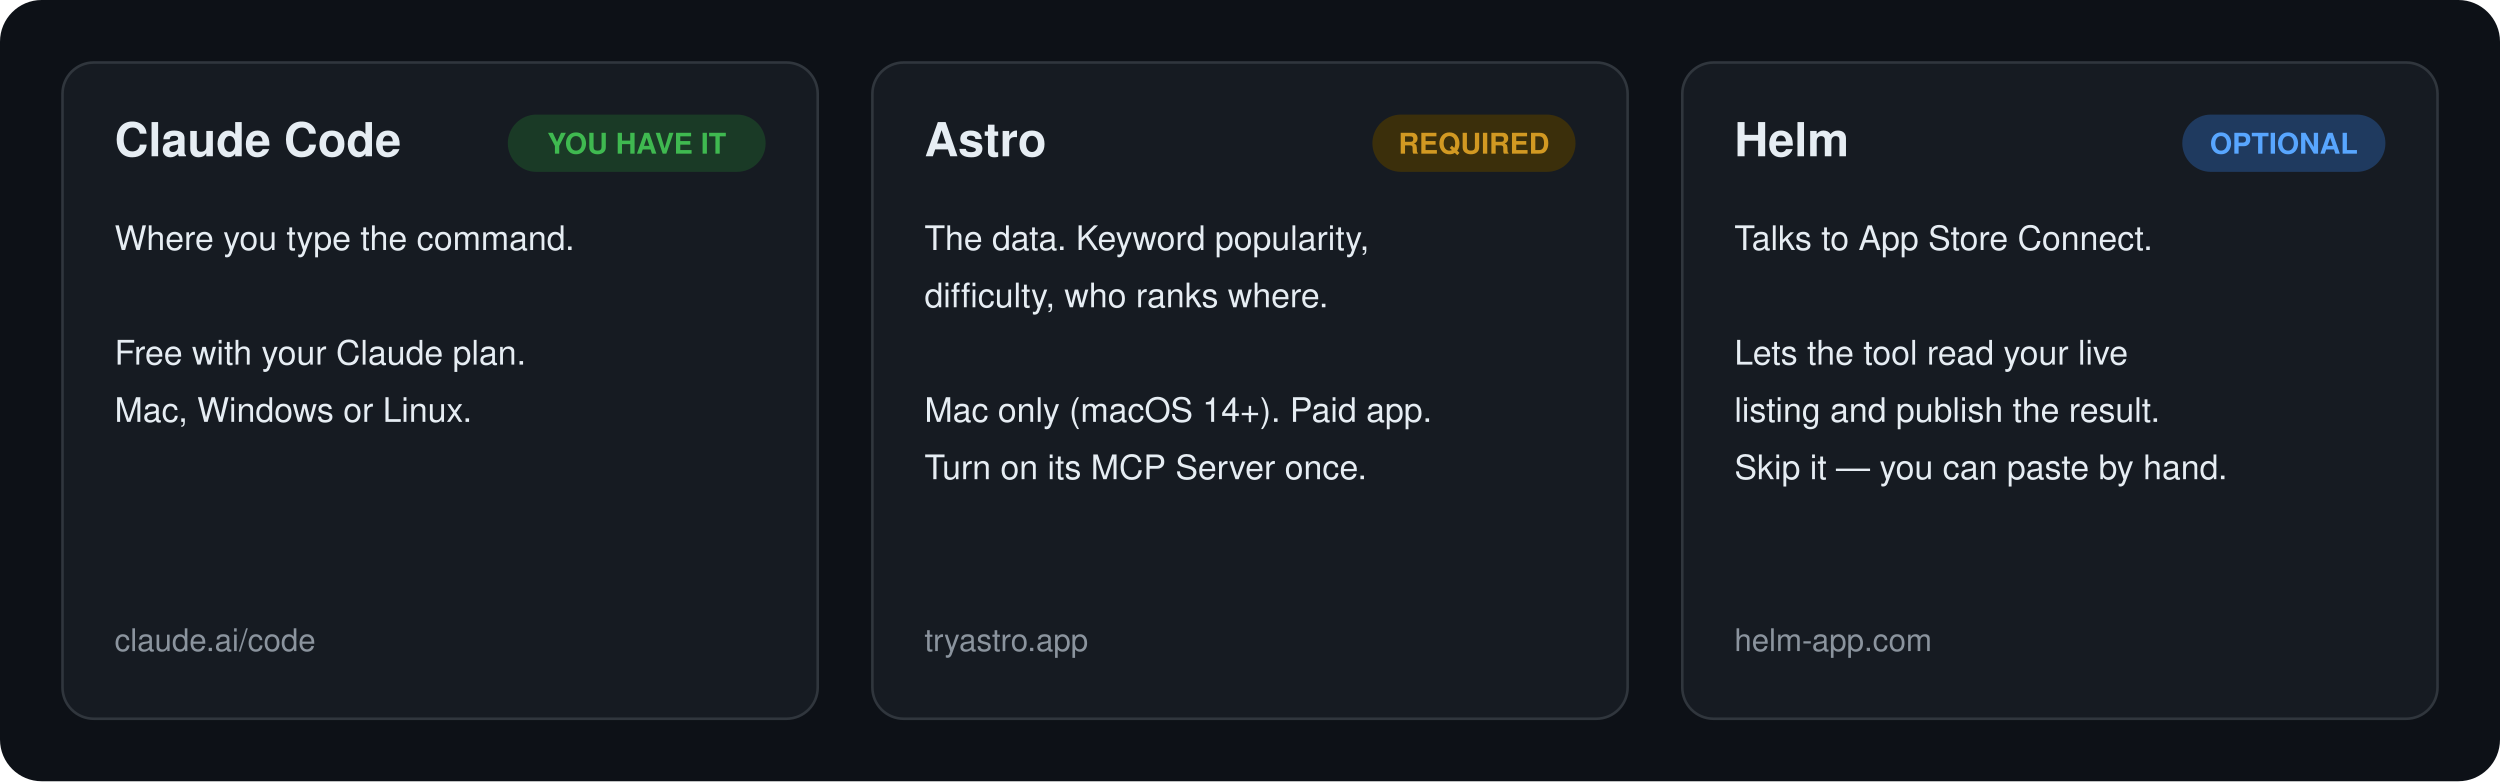
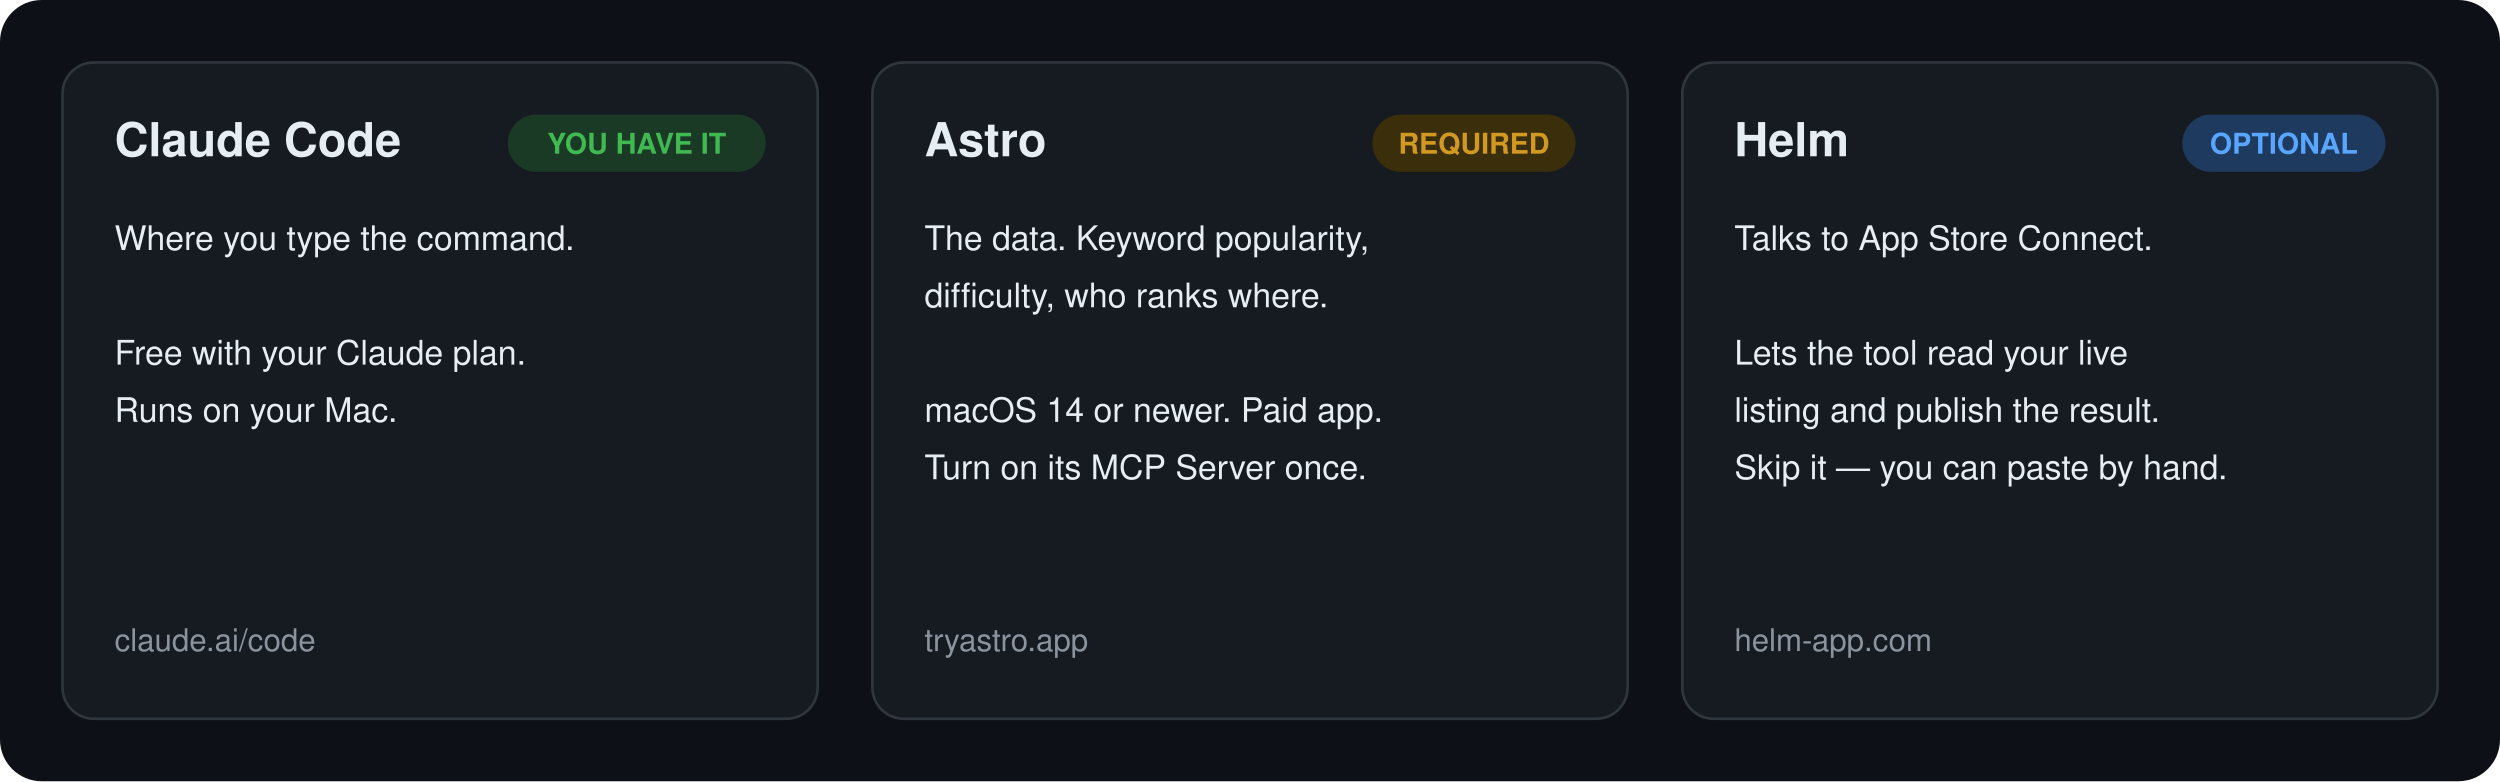
<svg xmlns="http://www.w3.org/2000/svg" width="960" height="300" viewBox="0 0 960 300" font-family="-apple-system, BlinkMacSystemFont, 'Segoe UI', Helvetica, Arial, sans-serif">
  <rect width="960" height="300" rx="16" fill="#0d1117" />
  <rect x="24" y="24" width="290" height="252" rx="12" fill="#161b22" stroke="#30363d" />
  <text x="44" y="60" font-size="18" font-weight="700" fill="#e6edf3">Claude Code</text>
  <rect x="195" y="44" width="99" height="22" rx="11" fill="#1a3a26" />
  <text x="244.5" y="59" text-anchor="middle" font-size="11" font-weight="700" fill="#3fb950">YOU HAVE IT</text>
  <text x="44" y="96" font-size="13" fill="#e6edf3">Where you type the command.</text>
  <text x="44" y="118" font-size="13" fill="#e6edf3" />
  <text x="44" y="140" font-size="13" fill="#e6edf3">Free with your Claude plan.</text>
-   <text x="44" y="162" font-size="13" fill="#e6edf3">Mac, Windows or Linux.</text>
+   <text x="44" y="162" font-size="13" fill="#e6edf3">Runs on your Mac.</text>
  <text x="44" y="250" font-size="12" fill="#8b949e">claude.ai/code</text>
  <rect x="335" y="24" width="290" height="252" rx="12" fill="#161b22" stroke="#30363d" />
  <text x="355" y="60" font-size="18" font-weight="700" fill="#e6edf3">Astro</text>
  <rect x="527" y="44" width="78" height="22" rx="11" fill="#3b2f0b" />
  <text x="566.0" y="59" text-anchor="middle" font-size="11" font-weight="700" fill="#d29922">REQUIRED</text>
  <text x="355" y="96" font-size="13" fill="#e6edf3">The data. Keyword popularity,</text>
  <text x="355" y="118" font-size="13" fill="#e6edf3">difficulty, who ranks where.</text>
  <text x="355" y="140" font-size="13" fill="#e6edf3" />
-   <text x="355" y="162" font-size="13" fill="#e6edf3">Mac only (macOS 14+). Paid app.</text>
+   <text x="355" y="162" font-size="13" fill="#e6edf3">macOS 14 or newer. Paid app.</text>
  <text x="355" y="184" font-size="13" fill="#e6edf3">Turn on its MCP Server once.</text>
  <text x="355" y="250" font-size="12" fill="#8b949e">tryastro.app</text>
  <rect x="646" y="24" width="290" height="252" rx="12" fill="#161b22" stroke="#30363d" />
  <text x="666" y="60" font-size="18" font-weight="700" fill="#e6edf3">Helm</text>
  <rect x="838" y="44" width="78" height="22" rx="11" fill="#1f3a5f" />
  <text x="877.0" y="59" text-anchor="middle" font-size="11" font-weight="700" fill="#58a6ff">OPTIONAL</text>
  <text x="666" y="96" font-size="13" fill="#e6edf3">Talks to App Store Connect.</text>
  <text x="666" y="118" font-size="13" fill="#e6edf3" />
  <text x="666" y="140" font-size="13" fill="#e6edf3">Lets the tool read your live</text>
  <text x="666" y="162" font-size="13" fill="#e6edf3">listing and publish the result.</text>
  <text x="666" y="184" font-size="13" fill="#e6edf3">Skip it — you can paste by hand.</text>
  <text x="666" y="250" font-size="12" fill="#8b949e">helm-app.com</text>
</svg>
